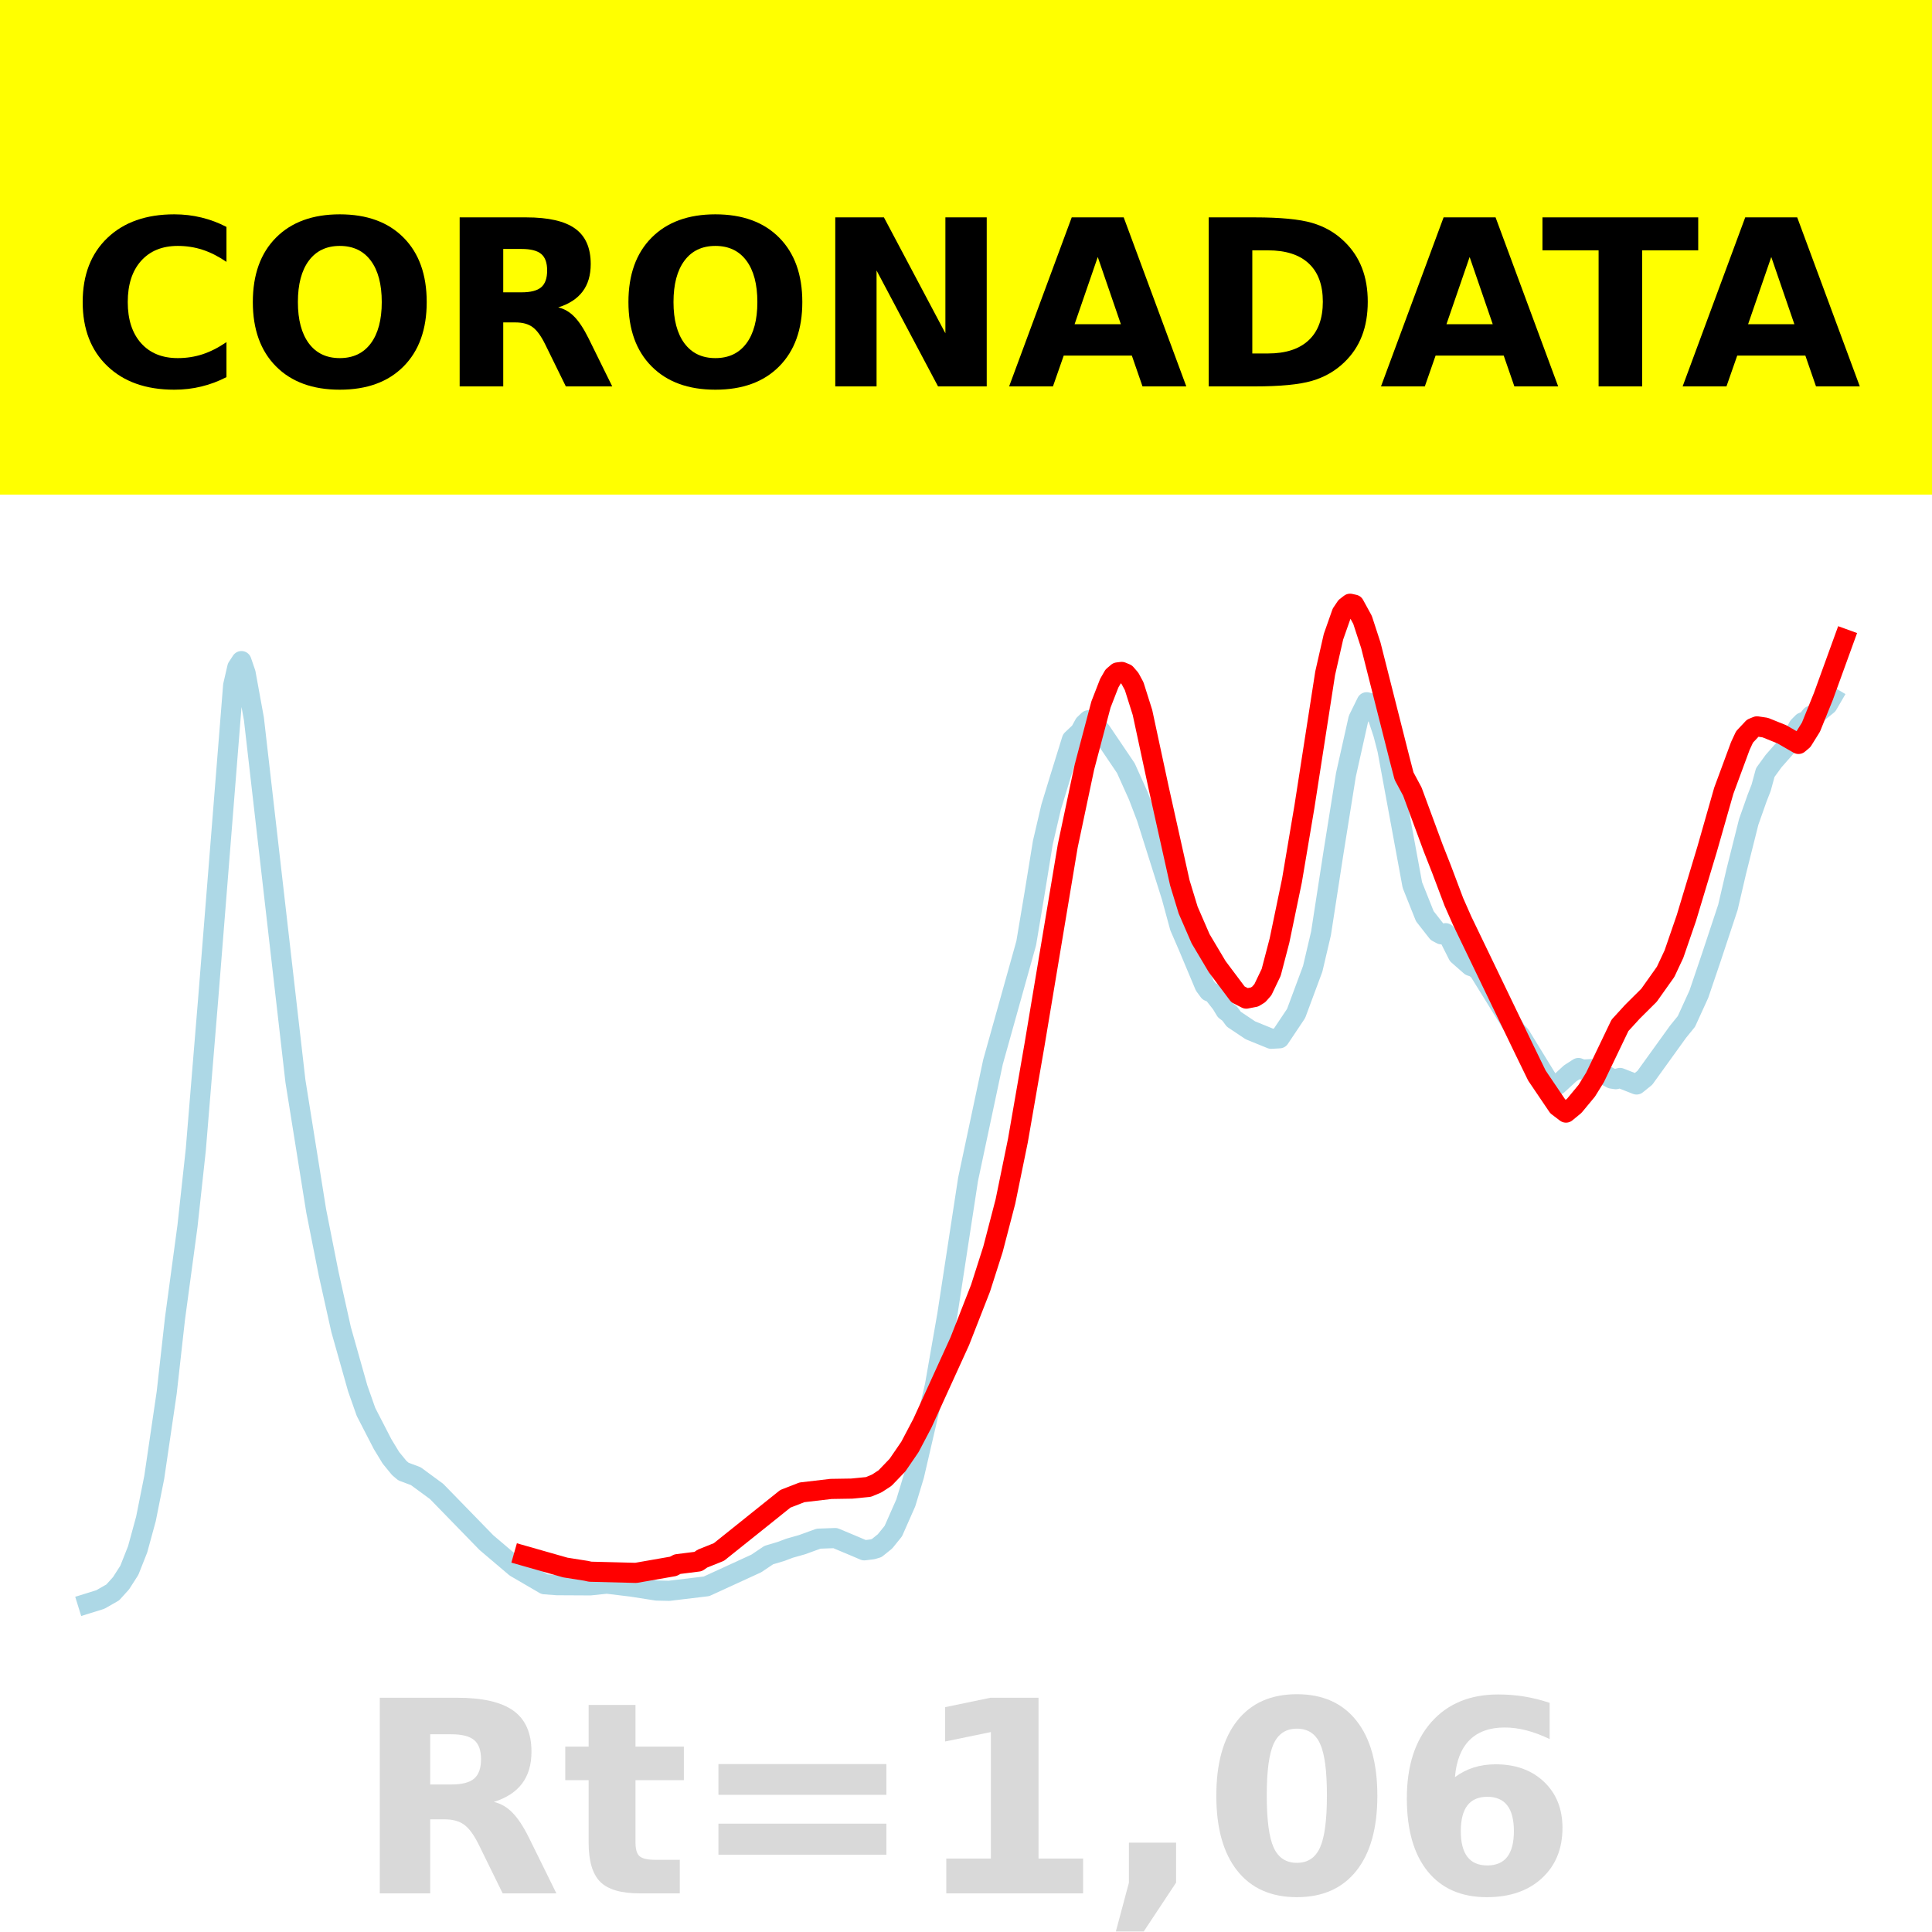
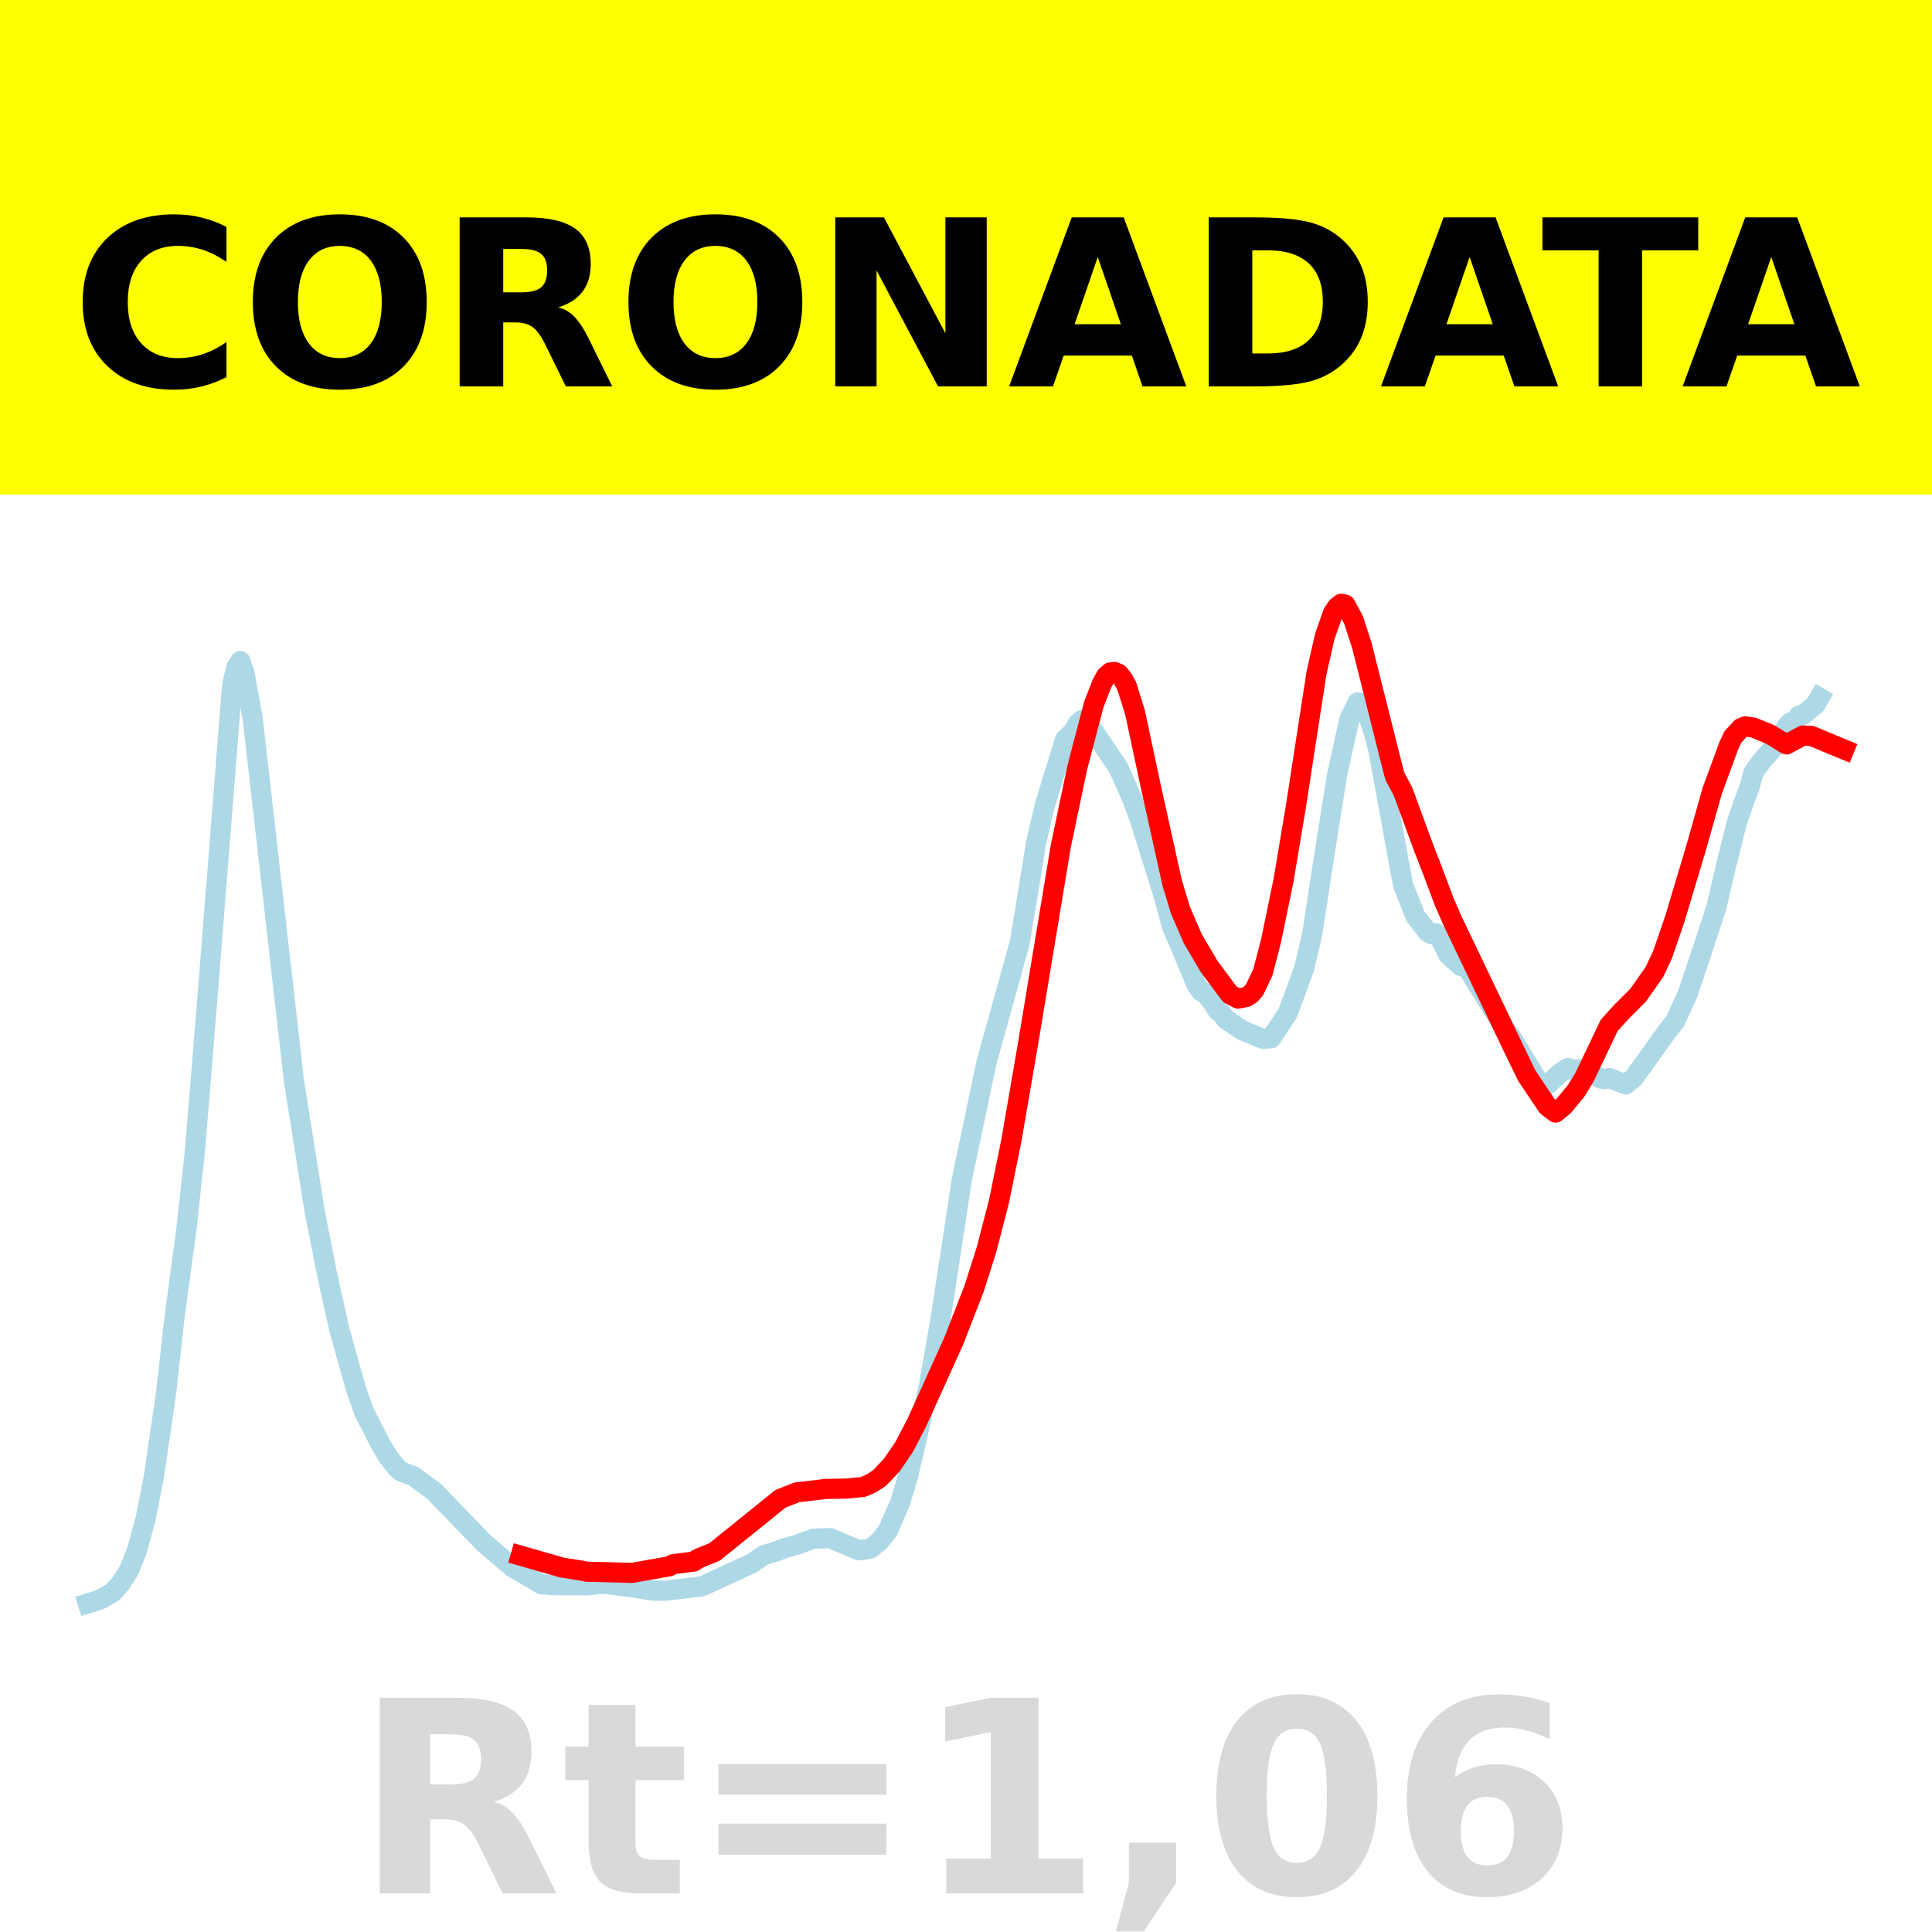
<svg xmlns="http://www.w3.org/2000/svg" xmlns:xlink="http://www.w3.org/1999/xlink" height="144pt" version="1.1" viewBox="0 0 144 144" width="144pt">
  <defs>
    <style type="text/css">*{stroke-linecap:butt;stroke-linejoin:round;}</style>
  </defs>
  <g id="figure_1">
    <g id="patch_1">
      <path d="M 0 144  L 144 144  L 144 0  L 0 0  z " style="fill:#ffffff;" />
    </g>
    <g id="axes_1">
      <g id="patch_2">
        <path d="M 0 144  L 144 144  L 144 0  L 0 0  z " style="fill:#ffffff;" />
      </g>
      <g id="line2d_1">
-         <path clip-path="url(#pd158d09521)" d="M 6.545 119.509  L 7.474 119.22  L 8.402 118.691  L 9.021 118.006  L 9.64 117.04  L 10.259 115.476  L 10.878 113.209  L 11.497 110.109  L 12.426 103.789  L 13.044 98.271  L 13.973 91.389  L 14.592 85.709  L 15.52 74.407  L 17.377 51.095  L 17.687 49.748  L 17.996 49.275  L 18.306 50.18  L 18.925 53.579  L 22.019 80.579  L 23.567 90.25  L 24.495 94.929  L 25.424 99.099  L 26.662 103.482  L 27.28 105.237  L 28.518 107.639  L 29.137 108.658  L 29.756 109.414  L 30.066 109.678  L 30.994 110.027  L 32.542 111.164  L 36.255 114.978  L 38.422 116.818  L 40.588 118.081  L 41.516 118.151  L 43.992 118.164  L 45.23 118.034  L 47.087 118.26  L 48.944 118.55  L 49.872 118.57  L 52.658 118.235  L 56.371 116.531  L 57.3 115.907  L 58.228 115.63  L 58.847 115.395  L 59.776 115.132  L 61.014 114.683  L 62.251 114.638  L 63.799 115.287  L 64.418 115.552  L 65.037 115.475  L 65.346 115.383  L 65.965 114.884  L 66.584 114.117  L 67.513 112.013  L 68.132 109.967  L 69.679 103.3  L 70.607 97.993  L 72.155 87.895  L 74.012 79.155  L 76.487 70.304  L 77.106 66.618  L 77.725 62.813  L 78.344 60.155  L 78.963 58.127  L 79.892 55.13  L 80.511 54.544  L 80.82 53.98  L 81.13 53.683  L 81.439 53.816  L 82.058 54.505  L 83.915 57.254  L 84.843 59.316  L 85.462 60.937  L 87.319 66.816  L 87.938 69.091  L 88.557 70.52  L 89.795 73.47  L 90.104 73.888  L 90.414 74.015  L 91.033 74.804  L 91.342 75.314  L 91.652 75.548  L 91.961 75.967  L 93.199 76.794  L 94.747 77.424  L 95.366 77.389  L 96.603 75.54  L 97.841 72.209  L 98.46 69.571  L 99.389 63.555  L 100.317 57.753  L 101.246 53.599  L 101.865 52.342  L 102.174 52.421  L 102.484 52.815  L 103.103 54.697  L 103.412 55.885  L 105.269 65.963  L 106.197 68.288  L 107.126 69.475  L 107.435 69.639  L 107.745 69.554  L 108.054 69.946  L 108.673 71.175  L 109.602 71.991  L 109.911 72.095  L 110.221 72.343  L 113.006 76.84  L 113.315 77.178  L 115.482 80.712  L 115.791 80.89  L 116.101 80.854  L 117.029 80.002  L 117.648 79.603  L 117.957 79.723  L 118.886 79.67  L 119.505 80.058  L 120.124 80.391  L 120.433 80.436  L 120.743 80.344  L 121.981 80.831  L 122.6 80.33  L 125.075 76.895  L 125.694 76.134  L 126.623 74.099  L 127.551 71.363  L 128.789 67.626  L 129.408 64.968  L 130.337 61.263  L 130.956 59.507  L 131.265 58.714  L 131.574 57.579  L 132.193 56.727  L 133.431 55.319  L 134.05 54.156  L 134.36 53.843  L 134.669 53.743  L 134.979 53.35  L 135.288 53.283  L 136.217 52.533  L 136.526 52.002  L 136.526 52.002  " style="fill:none;stroke:#add8e6;stroke-linecap:square;stroke-width:1.5;" />
+         <path clip-path="url(#pc089c8206e)" d="M 6.545 119.509  L 7.467 119.22  L 8.389 118.691  L 9.004 118.006  L 9.618 117.04  L 10.233 115.476  L 10.848 113.209  L 11.462 110.109  L 12.384 103.789  L 12.999 98.271  L 13.921 91.389  L 14.535 85.709  L 15.457 74.407  L 17.301 51.095  L 17.608 49.748  L 17.915 49.275  L 18.223 50.18  L 18.837 53.579  L 21.91 80.579  L 23.447 90.25  L 24.369 94.929  L 25.291 99.099  L 26.52 103.482  L 27.134 105.237  L 28.364 107.639  L 28.978 108.658  L 29.593 109.414  L 29.9 109.678  L 30.822 110.027  L 32.359 111.164  L 36.046 114.978  L 38.197 116.818  L 40.348 118.081  L 41.27 118.151  L 43.729 118.164  L 44.958 118.034  L 46.802 118.26  L 48.645 118.55  L 49.567 118.57  L 52.333 118.235  L 56.02 116.531  L 56.942 115.907  L 57.864 115.63  L 58.479 115.395  L 59.401 115.132  L 60.63 114.683  L 61.859 114.638  L 63.396 115.287  L 64.01 115.552  L 64.625 115.475  L 64.932 115.383  L 65.547 114.884  L 66.161 114.117  L 67.083 112.013  L 67.698 109.967  L 69.234 103.3  L 70.156 97.993  L 71.693 87.895  L 73.536 79.155  L 75.995 70.304  L 76.609 66.618  L 77.224 62.813  L 77.839 60.155  L 78.453 58.127  L 79.375 55.13  L 79.99 54.544  L 80.297 53.98  L 80.604 53.683  L 80.912 53.816  L 81.526 54.505  L 83.37 57.254  L 84.292 59.316  L 84.907 60.937  L 86.75 66.816  L 87.365 69.091  L 87.98 70.52  L 89.209 73.47  L 89.516 73.888  L 89.823 74.015  L 90.438 74.804  L 90.745 75.314  L 91.052 75.548  L 91.36 75.967  L 92.589 76.794  L 94.125 77.424  L 94.74 77.389  L 95.969 75.54  L 97.198 72.209  L 97.813 69.571  L 98.735 63.555  L 99.657 57.753  L 100.579 53.599  L 101.193 52.342  L 101.501 52.421  L 101.808 52.815  L 102.423 54.697  L 102.73 55.885  L 104.574 65.963  L 105.496 68.288  L 106.417 69.475  L 106.725 69.639  L 107.032 69.554  L 107.339 69.946  L 107.954 71.175  L 108.876 71.991  L 109.183 72.095  L 109.49 72.343  L 112.256 76.84  L 112.563 77.178  L 114.714 80.712  L 115.022 80.89  L 115.329 80.854  L 116.251 80.002  L 116.866 79.603  L 117.173 79.723  L 118.095 79.67  L 118.709 80.058  L 119.324 80.391  L 119.631 80.436  L 119.939 80.344  L 121.168 80.831  L 121.782 80.33  L 124.241 76.895  L 124.855 76.134  L 125.777 74.099  L 126.699 71.363  L 127.928 67.626  L 128.543 64.968  L 129.465 61.263  L 130.079 59.507  L 130.387 58.714  L 130.694 57.579  L 131.309 56.727  L 132.538 55.319  L 133.152 54.156  L 133.46 53.843  L 133.767 53.743  L 134.074 53.35  L 134.382 53.283  L 135.303 52.533  L 135.611 52.002  L 135.611 52.002  " style="fill:none;stroke:#add8e6;stroke-linecap:square;stroke-width:1.5;" />
      </g>
      <g id="line2d_2">
-         <path clip-path="url(#pd158d09521)" d="M 39.041 115.953  L 42.135 116.834  L 43.683 117.078  L 43.992 117.146  L 47.397 117.233  L 50.182 116.746  L 50.491 116.583  L 52.039 116.388  L 52.348 116.173  L 53.586 115.675  L 58.538 111.711  L 59.776 111.229  L 61.942 110.976  L 63.489 110.951  L 64.727 110.829  L 65.346 110.571  L 65.965 110.168  L 66.894 109.2  L 67.822 107.844  L 68.75 106.079  L 71.536 99.971  L 73.083 96.018  L 74.012 93.111  L 74.94 89.548  L 75.868 85.017  L 77.106 77.881  L 79.582 63.056  L 80.82 57.196  L 82.058 52.514  L 82.677 50.921  L 82.986 50.384  L 83.296 50.12  L 83.605 50.082  L 83.915 50.212  L 84.224 50.568  L 84.534 51.144  L 85.153 53.103  L 86.391 58.863  L 87.938 65.802  L 88.557 67.831  L 89.485 69.969  L 90.723 72.049  L 92.271 74.113  L 92.89 74.43  L 93.509 74.309  L 93.818 74.118  L 94.128 73.767  L 94.747 72.473  L 95.366 70.106  L 96.294 65.639  L 97.222 60.141  L 98.77 50.18  L 99.389 47.461  L 100.008 45.701  L 100.317 45.241  L 100.627 45  L 100.936 45.068  L 101.555 46.2  L 102.174 48.098  L 104.34 56.653  L 104.65 57.846  L 105.269 59  L 106.816 63.191  L 107.435 64.763  L 108.364 67.226  L 108.983 68.628  L 113.625 78.263  L 114.553 80.168  L 116.101 82.455  L 116.72 82.926  L 117.338 82.419  L 118.267 81.298  L 118.886 80.298  L 120.743 76.425  L 121.671 75.41  L 122.909 74.179  L 124.147 72.434  L 124.766 71.113  L 125.694 68.419  L 127.242 63.282  L 128.48 58.94  L 129.718 55.591  L 130.027 54.928  L 130.646 54.267  L 130.956 54.139  L 131.574 54.231  L 132.812 54.732  L 134.05 55.448  L 134.36 55.187  L 134.979 54.195  L 135.907 51.9  L 137.455 47.633  L 137.455 47.633  " style="fill:none;stroke:#ff0000;stroke-linecap:square;stroke-width:1.5;" />
+         <path clip-path="url(#pc089c8206e)" d="M 38.812 115.953  L 41.885 116.834  L 43.421 117.078  L 43.729 117.146  L 47.109 117.233  L 49.875 116.746  L 50.182 116.583  L 51.718 116.388  L 52.026 116.173  L 53.255 115.675  L 58.172 111.711  L 59.401 111.229  L 61.552 110.976  L 63.088 110.951  L 64.318 110.829  L 64.932 110.571  L 65.547 110.168  L 66.469 109.2  L 67.391 107.844  L 68.312 106.079  L 71.078 99.971  L 72.615 96.018  L 73.536 93.111  L 74.458 89.548  L 75.38 85.017  L 76.609 77.881  L 79.068 63.056  L 80.297 57.196  L 81.526 52.514  L 82.141 50.921  L 82.448 50.384  L 82.755 50.12  L 83.063 50.082  L 83.37 50.212  L 83.677 50.568  L 83.985 51.144  L 84.599 53.103  L 85.828 58.863  L 87.365 65.802  L 87.98 67.831  L 88.901 69.969  L 90.131 72.049  L 91.667 74.113  L 92.282 74.43  L 92.896 74.309  L 93.204 74.118  L 93.511 73.767  L 94.125 72.473  L 94.74 70.106  L 95.662 65.639  L 96.584 60.141  L 98.12 50.18  L 98.735 47.461  L 99.35 45.701  L 99.657 45.241  L 99.964 45  L 100.271 45.068  L 100.886 46.2  L 101.501 48.098  L 103.652 56.653  L 103.959 57.846  L 104.574 59  L 106.11 63.191  L 106.725 64.763  L 107.647 67.226  L 108.261 68.628  L 112.871 78.263  L 113.793 80.168  L 115.329 82.455  L 115.944 82.926  L 116.558 82.419  L 117.48 81.298  L 118.095 80.298  L 119.939 76.425  L 120.86 75.41  L 122.09 74.179  L 123.319 72.434  L 123.933 71.113  L 124.855 68.419  L 126.392 63.282  L 127.621 58.94  L 128.85 55.591  L 129.157 54.928  L 129.772 54.267  L 130.079 54.139  L 130.694 54.231  L 131.923 54.732  L 133.152 55.486  L 134.382 54.823  L 134.996 54.845  L 136.533 55.487  L 137.455 55.867  L 137.455 55.867  " style="fill:none;stroke:#ff0000;stroke-linecap:square;stroke-width:1.5;" />
      </g>
      <g id="patch_3">
        <path d="M 0 144  L 0 0  " style="fill:none;stroke:#ffffff;stroke-linecap:square;stroke-linejoin:miter;stroke-width:0.8;" />
      </g>
      <g id="patch_4">
        <path d="M 144 144  L 144 0  " style="fill:none;stroke:#ffffff;stroke-linecap:square;stroke-linejoin:miter;stroke-width:0.8;" />
      </g>
      <g id="patch_5">
        <path d="M 0 144  L 144 144  " style="fill:none;stroke:#ffffff;stroke-linecap:square;stroke-linejoin:miter;stroke-width:0.8;" />
      </g>
      <g id="patch_6">
        <path d="M 0 0  L 144 0  " style="fill:none;stroke:#ffffff;stroke-linecap:square;stroke-linejoin:miter;stroke-width:0.8;" />
      </g>
    </g>
    <g id="text_1">
      <g id="patch_7">
        <path d="M -64.848 36.368  L 208.848 36.368  L 208.848 -7.654  L -64.848 -7.654  z " style="fill:#ffff00;stroke:#ffff00;stroke-linejoin:miter;" />
      </g>
      <g transform="translate(72 9.45018)scale(0.1728 -0.1728)" />
      <g transform="translate(-60.87375 28.8)scale(0.1728 -0.1728)">
        <defs>
          <path id="DejaVuSans-Bold-32" />
          <path d="M 67 4  Q 61.812 1.312 56.203 -0.047  Q 50.594 -1.422 44.484 -1.422  Q 26.266 -1.422 15.625 8.766  Q 4.984 18.953 4.984 36.375  Q 4.984 53.859 15.625 64.031  Q 26.266 74.219 44.484 74.219  Q 50.594 74.219 56.203 72.844  Q 61.812 71.484 67 68.797  L 67 53.719  Q 61.766 57.281 56.688 58.938  Q 51.609 60.594 46 60.594  Q 35.938 60.594 30.172 54.141  Q 24.422 47.703 24.422 36.375  Q 24.422 25.094 30.172 18.641  Q 35.938 12.203 46 12.203  Q 51.609 12.203 56.688 13.859  Q 61.766 15.531 67 19.094  z " id="DejaVuSans-Bold-67" />
          <path d="M 42.484 60.594  Q 33.891 60.594 29.156 54.25  Q 24.422 47.906 24.422 36.375  Q 24.422 24.906 29.156 18.547  Q 33.891 12.203 42.484 12.203  Q 51.125 12.203 55.859 18.547  Q 60.594 24.906 60.594 36.375  Q 60.594 47.906 55.859 54.25  Q 51.125 60.594 42.484 60.594  z M 42.484 74.219  Q 60.062 74.219 70.016 64.156  Q 79.984 54.109 79.984 36.375  Q 79.984 18.703 70.016 8.641  Q 60.062 -1.422 42.484 -1.422  Q 24.953 -1.422 14.969 8.641  Q 4.984 18.703 4.984 36.375  Q 4.984 54.109 14.969 64.156  Q 24.953 74.219 42.484 74.219  z " id="DejaVuSans-Bold-79" />
          <path d="M 35.891 40.578  Q 41.797 40.578 44.359 42.766  Q 46.922 44.969 46.922 50  Q 46.922 54.984 44.359 57.125  Q 41.797 59.281 35.891 59.281  L 27.984 59.281  L 27.984 40.578  z M 27.984 27.594  L 27.984 0  L 9.188 0  L 9.188 72.906  L 37.891 72.906  Q 52.297 72.906 59 68.062  Q 65.719 63.234 65.719 52.781  Q 65.719 45.562 62.219 40.922  Q 58.734 36.281 51.703 34.078  Q 55.562 33.203 58.609 30.094  Q 61.672 27 64.797 20.703  L 75 0  L 54.984 0  L 46.094 18.109  Q 43.406 23.578 40.641 25.578  Q 37.891 27.594 33.297 27.594  z " id="DejaVuSans-Bold-82" />
          <path d="M 9.188 72.906  L 30.172 72.906  L 56.688 22.906  L 56.688 72.906  L 74.516 72.906  L 74.516 0  L 53.516 0  L 27 50  L 27 0  L 9.188 0  z " id="DejaVuSans-Bold-78" />
          <path d="M 53.422 13.281  L 24.031 13.281  L 19.391 0  L 0.484 0  L 27.484 72.906  L 49.906 72.906  L 76.906 0  L 58.016 0  z M 28.719 26.812  L 48.688 26.812  L 38.719 55.812  z " id="DejaVuSans-Bold-65" />
          <path d="M 27.984 58.688  L 27.984 14.203  L 34.719 14.203  Q 46.234 14.203 52.312 19.922  Q 58.406 25.641 58.406 36.531  Q 58.406 47.359 52.344 53.016  Q 46.297 58.688 34.719 58.688  z M 9.188 72.906  L 29 72.906  Q 45.609 72.906 53.734 70.531  Q 61.859 68.172 67.672 62.5  Q 72.797 57.562 75.281 51.109  Q 77.781 44.672 77.781 36.531  Q 77.781 28.266 75.281 21.797  Q 72.797 15.328 67.672 10.406  Q 61.812 4.734 53.609 2.359  Q 45.406 0 29 0  L 9.188 0  z " id="DejaVuSans-Bold-68" />
          <path d="M 0.484 72.906  L 67.672 72.906  L 67.672 58.688  L 43.5 58.688  L 43.5 0  L 24.703 0  L 24.703 58.688  L 0.484 58.688  z " id="DejaVuSans-Bold-84" />
        </defs>
        <use xlink:href="#DejaVuSans-Bold-32" />
        <use x="34.814" xlink:href="#DejaVuSans-Bold-32" />
        <use x="69.629" xlink:href="#DejaVuSans-Bold-32" />
        <use x="104.443" xlink:href="#DejaVuSans-Bold-32" />
        <use x="139.258" xlink:href="#DejaVuSans-Bold-32" />
        <use x="174.072" xlink:href="#DejaVuSans-Bold-32" />
        <use x="208.887" xlink:href="#DejaVuSans-Bold-32" />
        <use x="243.701" xlink:href="#DejaVuSans-Bold-32" />
        <use x="278.516" xlink:href="#DejaVuSans-Bold-32" />
        <use x="313.33" xlink:href="#DejaVuSans-Bold-32" />
        <use x="348.145" xlink:href="#DejaVuSans-Bold-32" />
        <use x="382.959" xlink:href="#DejaVuSans-Bold-67" />
        <use x="456.348" xlink:href="#DejaVuSans-Bold-79" />
        <use x="541.357" xlink:href="#DejaVuSans-Bold-82" />
        <use x="618.359" xlink:href="#DejaVuSans-Bold-79" />
        <use x="703.369" xlink:href="#DejaVuSans-Bold-78" />
        <use x="787.061" xlink:href="#DejaVuSans-Bold-65" />
        <use x="864.453" xlink:href="#DejaVuSans-Bold-68" />
        <use x="947.461" xlink:href="#DejaVuSans-Bold-65" />
        <use x="1017.104" xlink:href="#DejaVuSans-Bold-84" />
        <use x="1077.566" xlink:href="#DejaVuSans-Bold-65" />
        <use x="1154.959" xlink:href="#DejaVuSans-Bold-32" />
        <use x="1189.773" xlink:href="#DejaVuSans-Bold-32" />
        <use x="1224.588" xlink:href="#DejaVuSans-Bold-32" />
        <use x="1259.402" xlink:href="#DejaVuSans-Bold-32" />
        <use x="1294.217" xlink:href="#DejaVuSans-Bold-32" />
        <use x="1329.031" xlink:href="#DejaVuSans-Bold-32" />
        <use x="1363.846" xlink:href="#DejaVuSans-Bold-32" />
        <use x="1398.66" xlink:href="#DejaVuSans-Bold-32" />
        <use x="1433.475" xlink:href="#DejaVuSans-Bold-32" />
        <use x="1468.289" xlink:href="#DejaVuSans-Bold-32" />
        <use x="1503.104" xlink:href="#DejaVuSans-Bold-32" />
      </g>
    </g>
    <g id="text_2">
      <g style="fill:#808080;opacity:0.3;" transform="translate(26.46875 141.12)scale(0.2 -0.2)">
        <defs>
          <path d="M 27.484 70.219  L 27.484 54.688  L 45.516 54.688  L 45.516 42.188  L 27.484 42.188  L 27.484 19  Q 27.484 15.188 29 13.844  Q 30.516 12.5 35.016 12.5  L 44 12.5  L 44 0  L 29 0  Q 18.656 0 14.328 4.312  Q 10.016 8.641 10.016 19  L 10.016 42.188  L 1.312 42.188  L 1.312 54.688  L 10.016 54.688  L 10.016 70.219  z " id="DejaVuSans-Bold-116" />
          <path d="M 10.594 48.188  L 73.188 48.188  L 73.188 36.719  L 10.594 36.719  z M 10.594 25.984  L 73.188 25.984  L 73.188 14.406  L 10.594 14.406  z " id="DejaVuSans-Bold-61" />
          <path d="M 11.719 12.984  L 28.328 12.984  L 28.328 60.109  L 11.281 56.594  L 11.281 69.391  L 28.219 72.906  L 46.094 72.906  L 46.094 12.984  L 62.703 12.984  L 62.703 0  L 11.719 0  z " id="DejaVuSans-Bold-49" />
          <path d="M 10.203 18.891  L 27.781 18.891  L 27.781 4  L 15.719 -14.203  L 5.328 -14.203  L 10.203 4  z " id="DejaVuSans-Bold-44" />
          <path d="M 46 36.531  Q 46 50.203 43.438 55.781  Q 40.875 61.375 34.812 61.375  Q 28.766 61.375 26.172 55.781  Q 23.578 50.203 23.578 36.531  Q 23.578 22.703 26.172 17.031  Q 28.766 11.375 34.812 11.375  Q 40.828 11.375 43.406 17.031  Q 46 22.703 46 36.531  z M 64.797 36.375  Q 64.797 18.266 56.984 8.422  Q 49.172 -1.422 34.812 -1.422  Q 20.406 -1.422 12.594 8.422  Q 4.781 18.266 4.781 36.375  Q 4.781 54.547 12.594 64.375  Q 20.406 74.219 34.812 74.219  Q 49.172 74.219 56.984 64.375  Q 64.797 54.547 64.797 36.375  z " id="DejaVuSans-Bold-48" />
          <path d="M 36.188 35.984  Q 31.25 35.984 28.781 32.781  Q 26.312 29.594 26.312 23.188  Q 26.312 16.797 28.781 13.594  Q 31.25 10.406 36.188 10.406  Q 41.156 10.406 43.625 13.594  Q 46.094 16.797 46.094 23.188  Q 46.094 29.594 43.625 32.781  Q 41.156 35.984 36.188 35.984  z M 59.422 71  L 59.422 57.516  Q 54.781 59.719 50.672 60.766  Q 46.578 61.812 42.672 61.812  Q 34.281 61.812 29.594 57.141  Q 24.906 52.484 24.125 43.312  Q 27.344 45.703 31.094 46.891  Q 34.859 48.094 39.312 48.094  Q 50.484 48.094 57.344 41.547  Q 64.203 35.016 64.203 24.422  Q 64.203 12.703 56.531 5.641  Q 48.875 -1.422 35.984 -1.422  Q 21.781 -1.422 13.984 8.172  Q 6.203 17.781 6.203 35.406  Q 6.203 53.469 15.312 63.797  Q 24.422 74.125 40.281 74.125  Q 45.312 74.125 50.047 73.344  Q 54.781 72.562 59.422 71  z " id="DejaVuSans-Bold-54" />
        </defs>
        <use xlink:href="#DejaVuSans-Bold-82" />
        <use x="77.002" xlink:href="#DejaVuSans-Bold-116" />
        <use x="124.805" xlink:href="#DejaVuSans-Bold-61" />
        <use x="208.594" xlink:href="#DejaVuSans-Bold-49" />
        <use x="278.174" xlink:href="#DejaVuSans-Bold-44" />
        <use x="316.162" xlink:href="#DejaVuSans-Bold-48" />
        <use x="385.742" xlink:href="#DejaVuSans-Bold-54" />
      </g>
    </g>
  </g>
  <defs>
-     <clipPath id="pd158d09521">
+     <clipPath id="pc089c8206e">
      <rect height="144" width="144" x="0" y="0" />
    </clipPath>
  </defs>
</svg>
